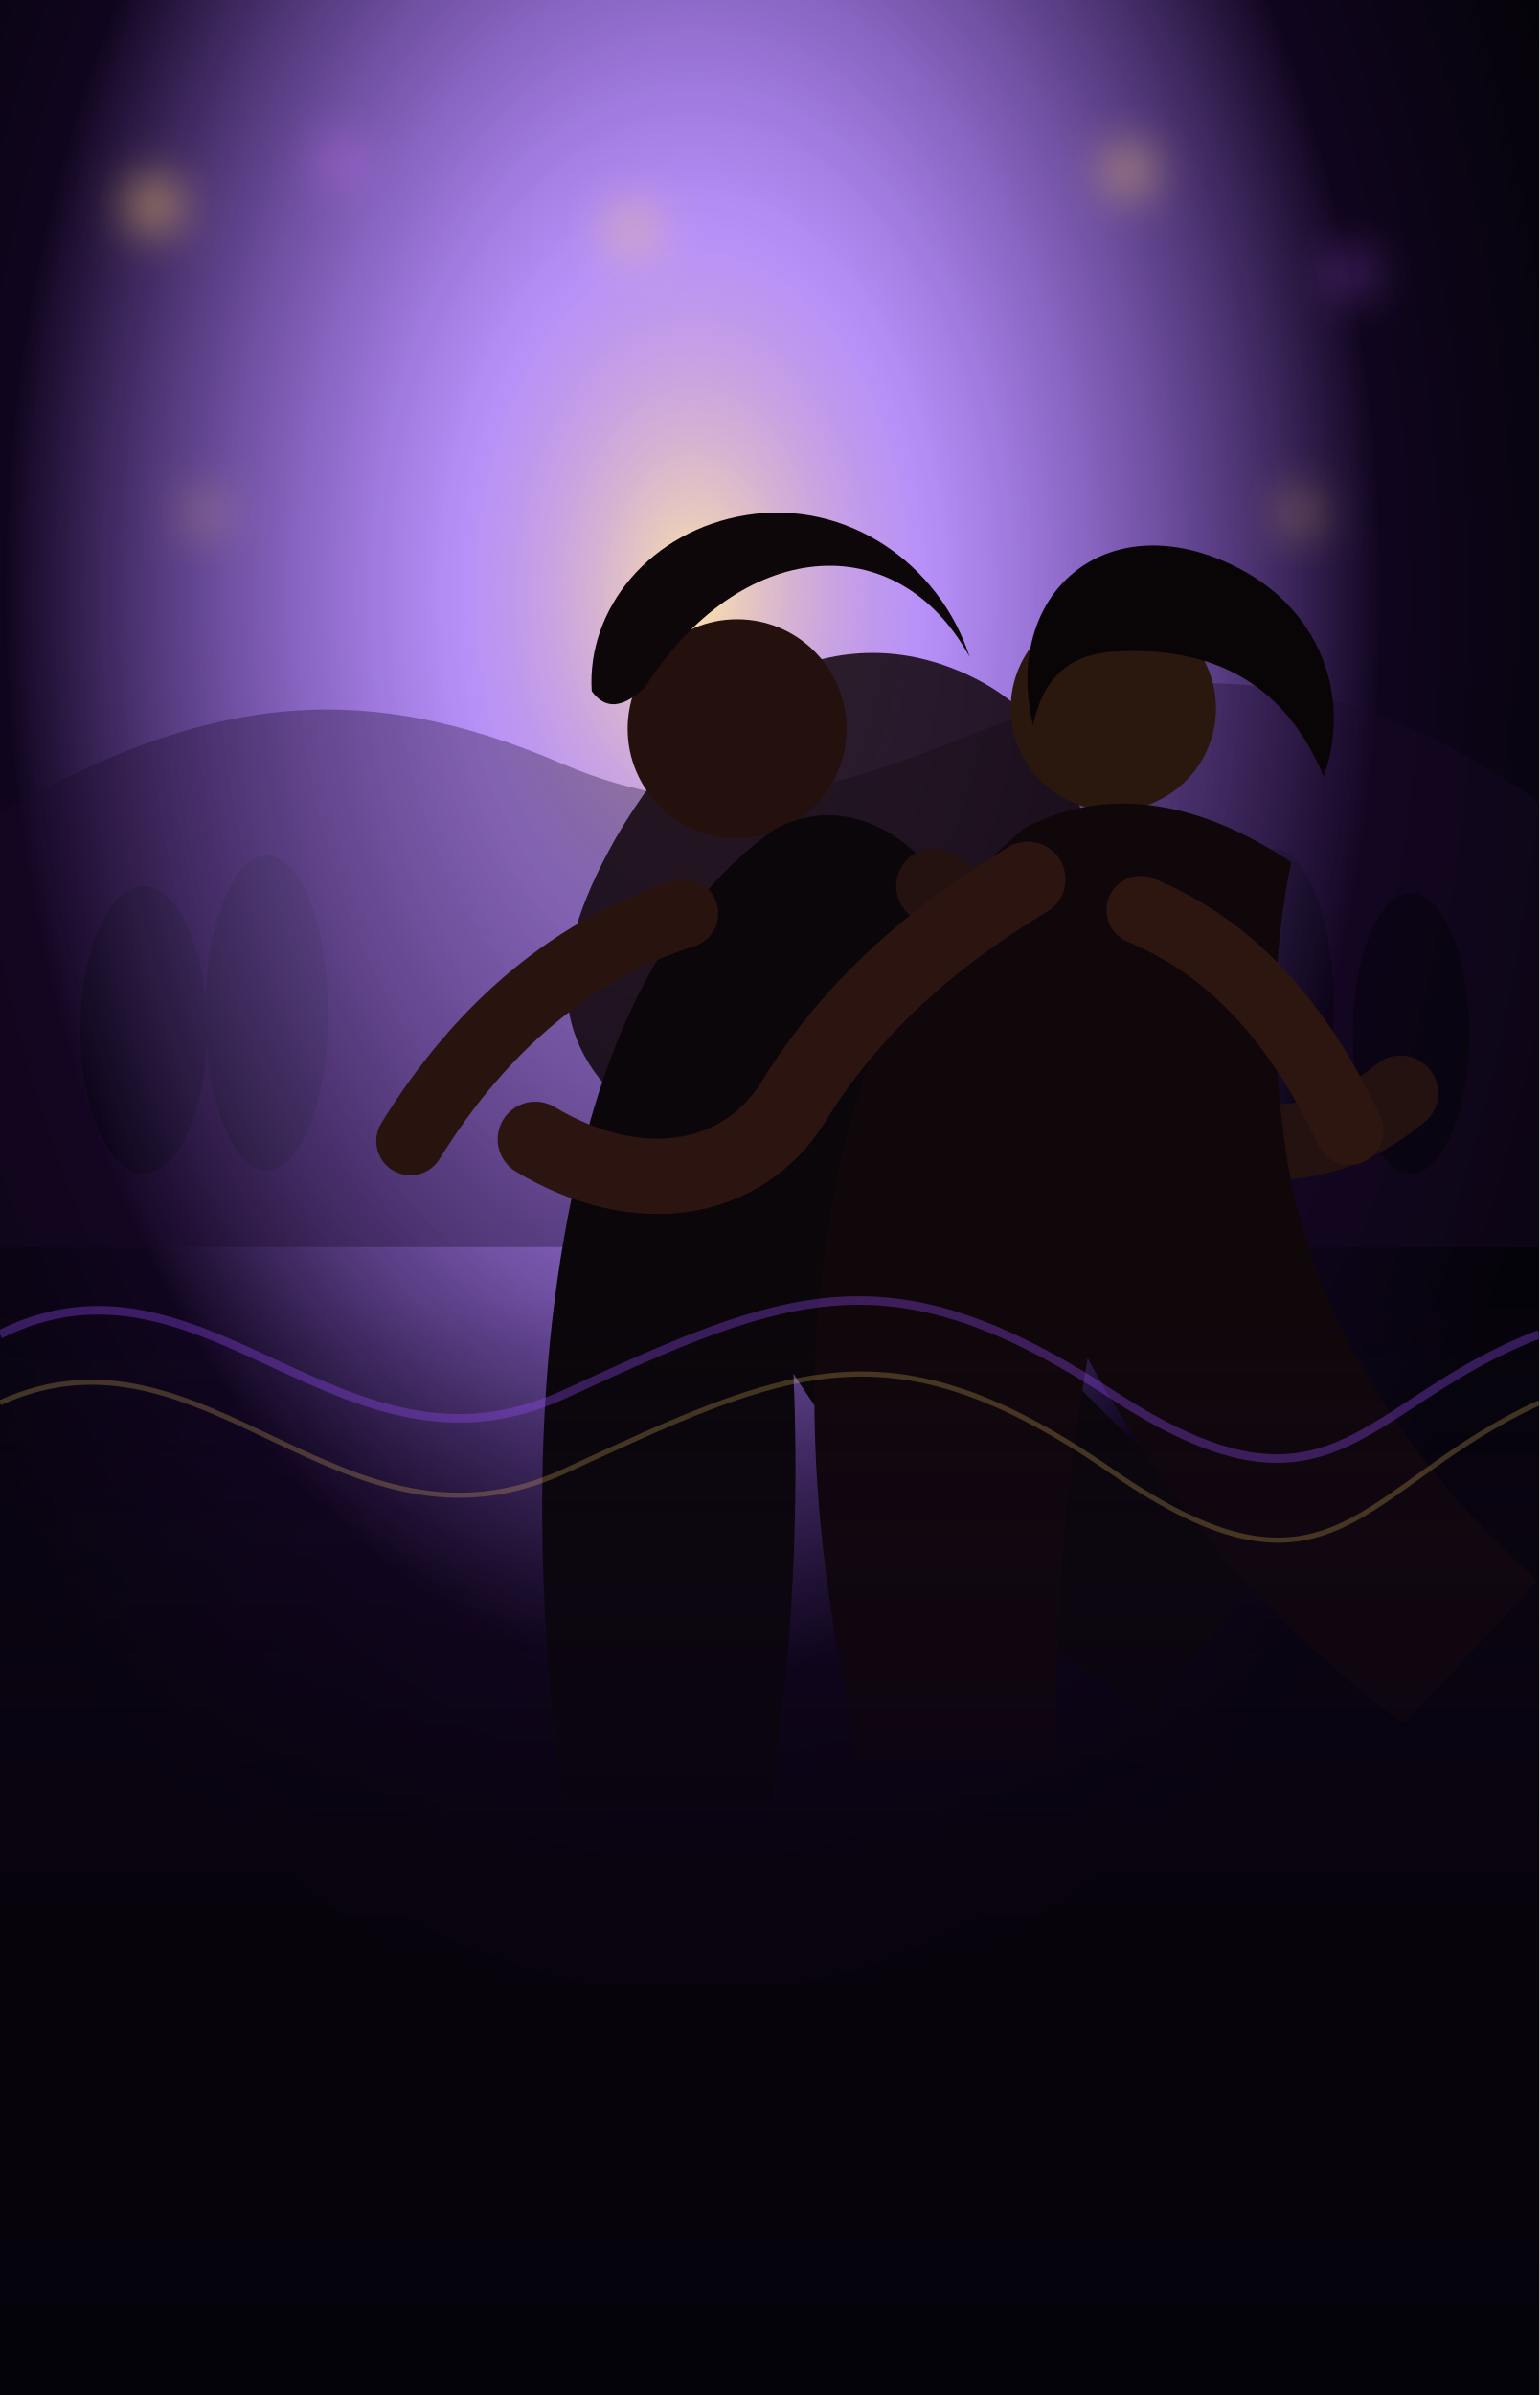
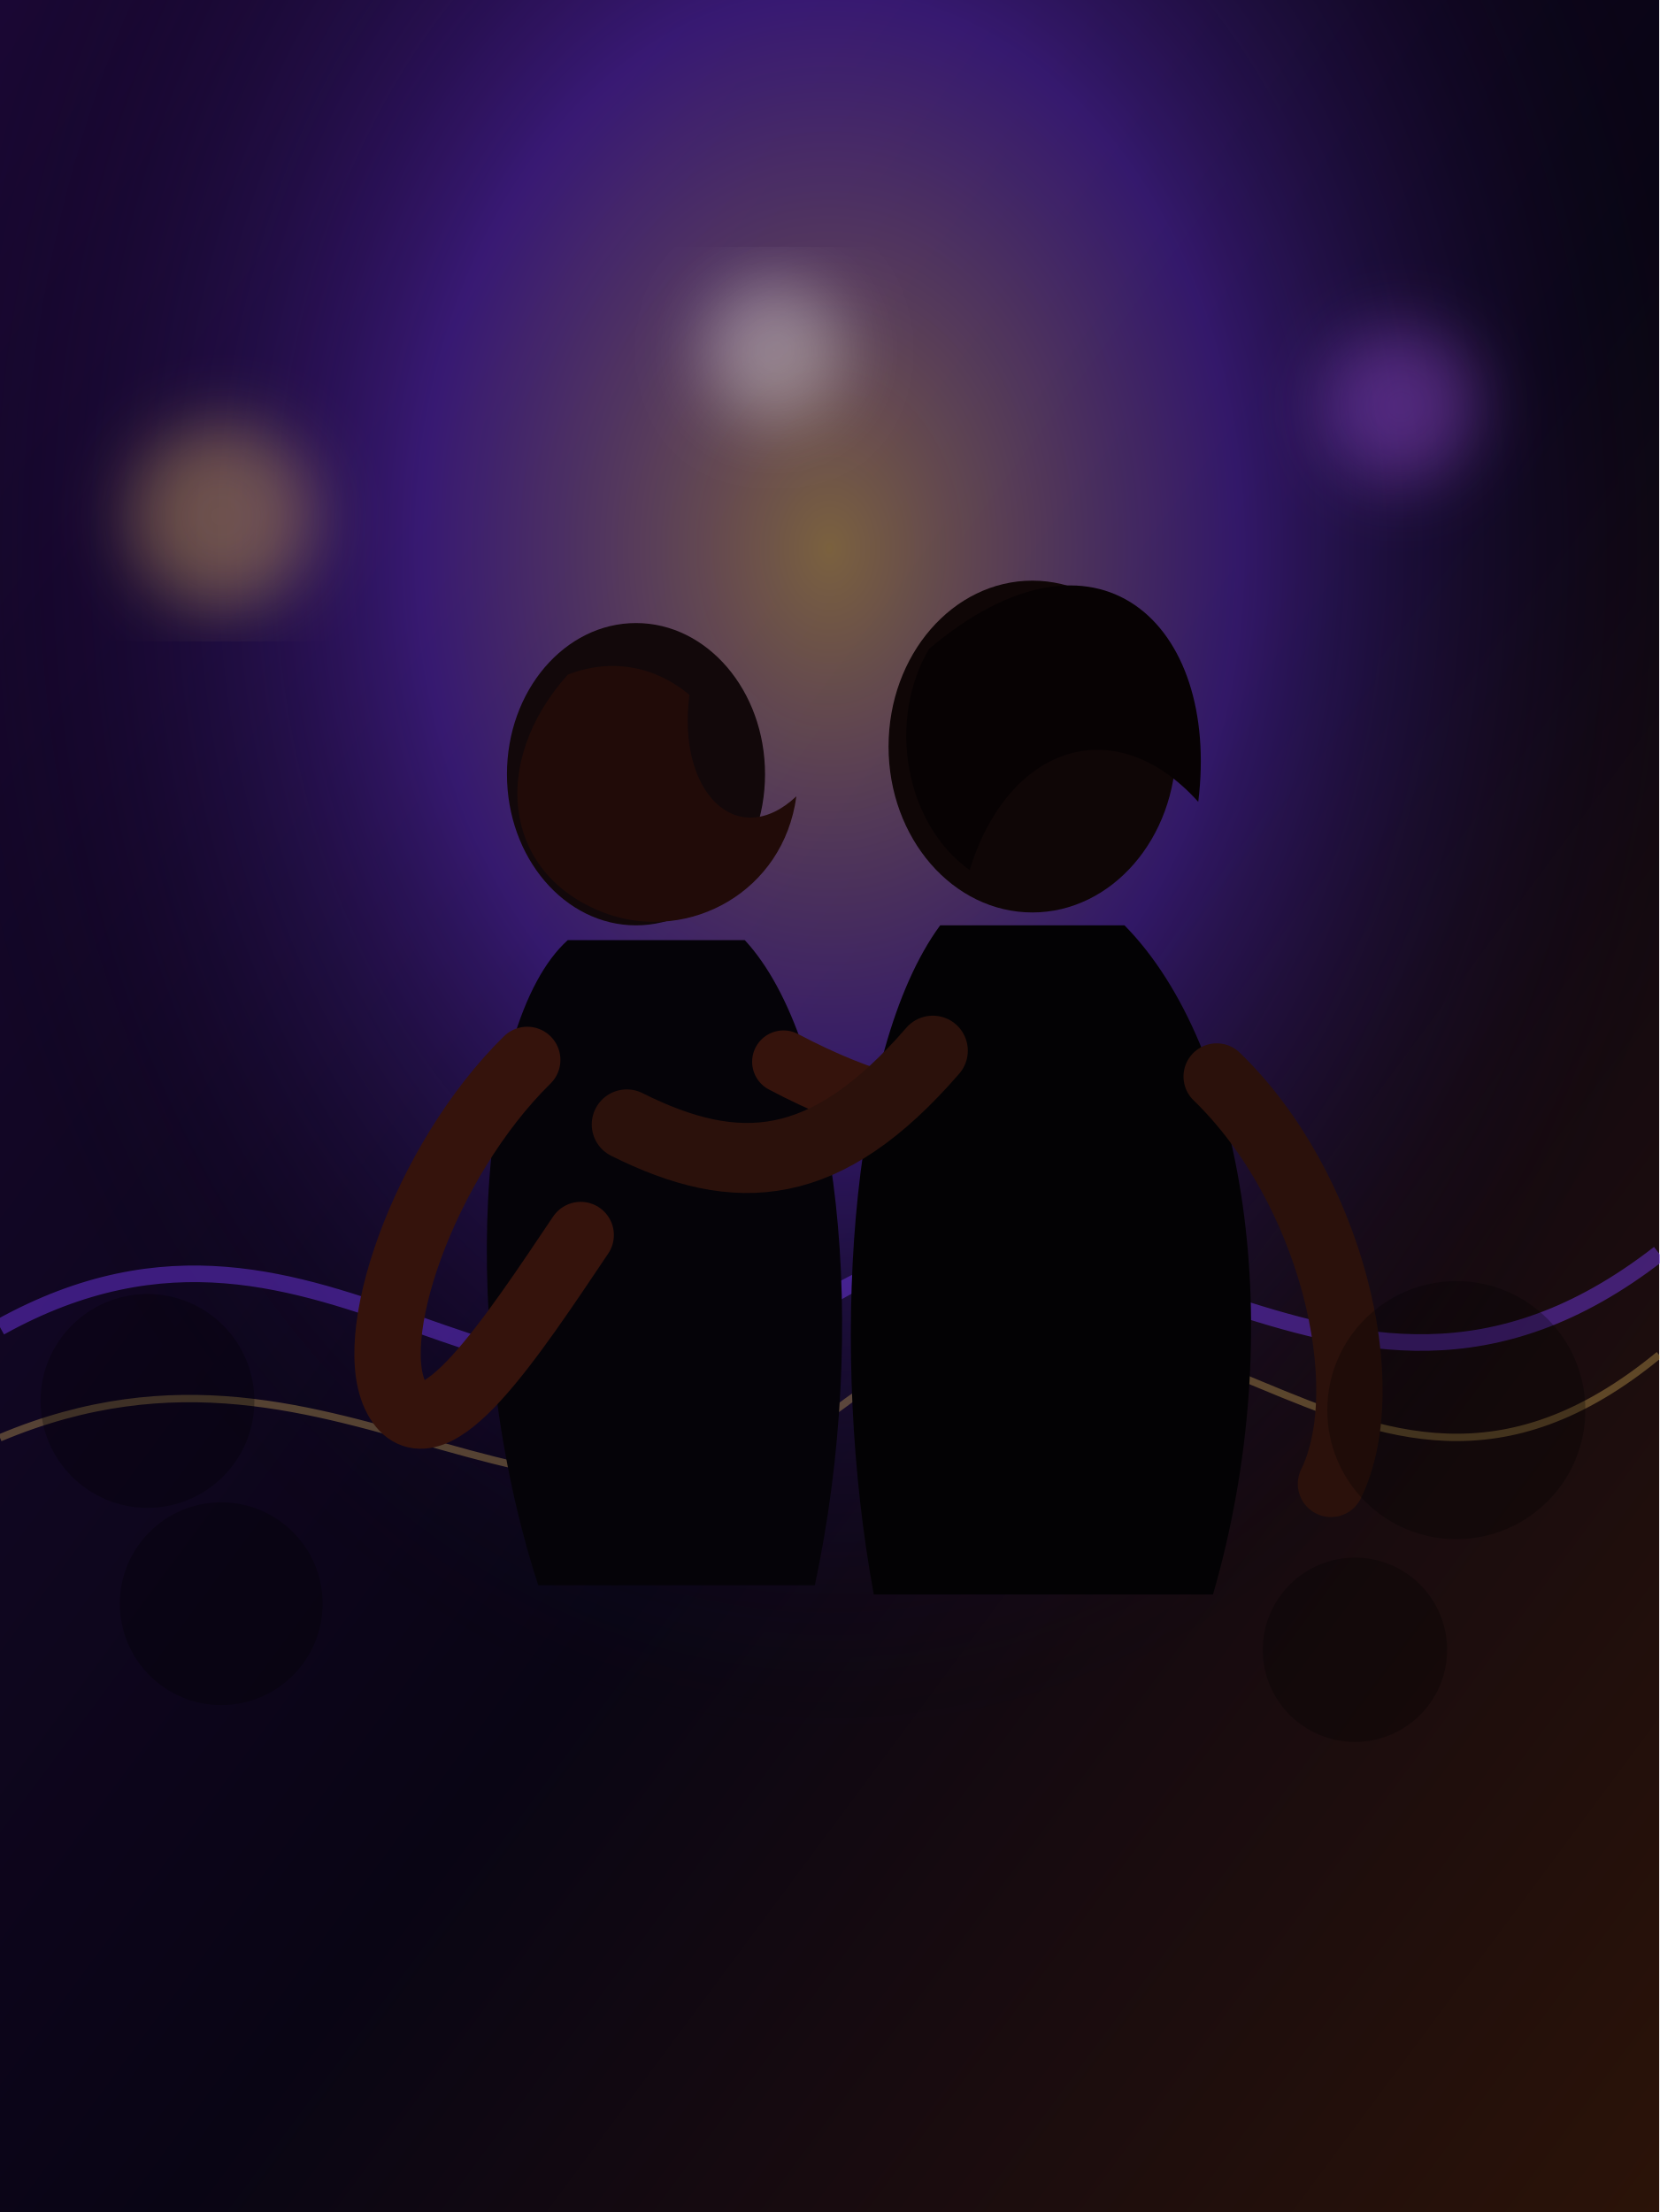
- <svg xmlns="http://www.w3.org/2000/svg" viewBox="0 0 900 1400">
+ <svg xmlns="http://www.w3.org/2000/svg" viewBox="0 0 900 1200">
  <defs>
-     <radialGradient id="light1" cx="45%" cy="25%" r="60%">
-       <stop offset="0" stop-color="#ffe3a0" stop-opacity=".9" />
-       <stop offset=".25" stop-color="#8a43ff" stop-opacity=".55" />
-       <stop offset=".75" stop-color="#10051e" />
-       <stop offset="1" stop-color="#05030a" />
+     <linearGradient id="bg" x1="0" y1="0" x2="1" y2="1">
+       <stop stop-color="#1a0734" />
+       <stop offset=".55" stop-color="#090514" />
+       <stop offset="1" stop-color="#2b1308" />
+     </linearGradient>
+     <radialGradient id="light" cx="50%" cy="25%" r="55%">
+       <stop stop-color="#ffd166" stop-opacity=".45" />
+       <stop offset=".45" stop-color="#7c3cff" stop-opacity=".35" />
+       <stop offset="1" stop-color="#000" stop-opacity="0" />
    </radialGradient>
-     <linearGradient id="floor" x1="0" y1="0" x2="0" y2="1">
-       <stop stop-color="#160729" stop-opacity="0" />
-       <stop offset=".56" stop-color="#08030c" stop-opacity=".75" />
-       <stop offset="1" stop-color="#05030a" />
-     </linearGradient>
    <filter id="blur">
-       <feGaussianBlur stdDeviation="14" />
+       <feGaussianBlur stdDeviation="18" />
    </filter>
-     <linearGradient id="gold" x1="0" y1="0" x2="1" y2="1">
-       <stop stop-color="#fff0a6" />
-       <stop offset="1" stop-color="#d68c24" />
-     </linearGradient>
  </defs>
-   <rect width="900" height="1400" fill="url(#light1)" />
-   <g opacity=".7" filter="url(#blur)">
-     <circle cx="90" cy="120" r="15" fill="#ffd166" />
-     <circle cx="200" cy="95" r="10" fill="#d771ff" />
-     <circle cx="370" cy="135" r="12" fill="#ffd166" />
-     <circle cx="660" cy="100" r="13" fill="#ffd166" />
-     <circle cx="790" cy="160" r="10" fill="#b85cff" />
-     <circle cx="120" cy="300" r="8" fill="#ffd166" />
-     <circle cx="760" cy="300" r="9" fill="#ffd166" />
+   <rect width="900" height="1200" fill="url(#bg)" />
+   <rect width="900" height="1200" fill="url(#light)" />
+   <g opacity=".35" filter="url(#blur)">
+     <circle cx="120" cy="280" r="50" fill="#ffd166" />
+     <circle cx="760" cy="220" r="42" fill="#b85cff" />
+     <circle cx="420" cy="190" r="38" fill="#fff" />
  </g>
-   <g opacity=".34">
-     <path d="M0 475c120-68 210-80 330-28 83 35 145 20 244-20 120-48 220-33 326 42v260H0z" fill="#1b0a2a" />
-     <g fill="#07040b">
-       <ellipse cx="84" cy="602" rx="37" ry="84" />
-       <ellipse cx="156" cy="592" rx="36" ry="92" />
-       <ellipse cx="744" cy="588" rx="36" ry="92" />
-       <ellipse cx="825" cy="604" rx="34" ry="82" />
-       <ellipse cx="628" cy="616" rx="33" ry="78" />
-     </g>
+   <g opacity=".42">
+     <path d="M0 720 C180 620 280 820 440 710 C600 600 720 820 900 680" fill="none" stroke="#7c3cff" stroke-width="9" />
+     <path d="M0 780 C190 700 300 880 460 760 C640 630 730 875 900 735" fill="none" stroke="#ffd166" stroke-width="4" opacity=".7" />
  </g>
-   <g transform="translate(145 250)">
-     <path d="M215 240c55-95 135-132 211-93 78 40 87 146 23 227-52 65-142 83-211 36-62-43-66-94-23-170z" fill="#11070c" opacity=".86" />
-     <circle cx="286" cy="176" r="64" fill="#24100c" />
-     <path d="M232 152c55-87 147-96 190-18-18-55-72-92-130-83-57 9-94 55-91 103 8 11 18 10 31-2z" fill="#0d0709" />
-     <path d="M306 236c-54 40-91 104-112 193-29 121-26 252-10 377h121c11-72 18-156 14-253 45 71 111 137 209 199l73-93c-79-57-135-112-167-165-39-65-48-142-31-232-28-35-65-45-97-26z" fill="#0a0609" />
-     <path d="M401 268c43 30 82 65 116 105 46 54 106 58 157 16" fill="none" stroke="#23120f" stroke-width="44" stroke-linecap="round" />
-     <path d="M255 284c-63 20-118 65-160 133" fill="none" stroke="#29130f" stroke-width="40" stroke-linecap="round" />
-     <circle cx="506" cy="164" r="60" fill="#2a170d" />
-     <path d="M459 174c-18-77 42-129 116-94 51 24 71 76 54 124-22-53-63-77-124-73-25 2-40 15-46 43z" fill="#090507" />
-     <path d="M454 234c-63 52-103 138-118 257-12 94 0 190 21 288h116c-2-76 4-155 18-235 47 86 107 156 185 214l78-84c-84-76-133-160-147-250-9-61-8-117 3-170-57-38-110-44-156-20z" fill="#10070a" />
-     <path d="M456 264c-60 36-106 79-137 130-30 48-91 58-151 22" fill="none" stroke="#2c1510" stroke-width="44" stroke-linecap="round" />
-     <path d="M522 282c53 22 92 65 122 129" fill="none" stroke="#2d1510" stroke-width="40" stroke-linecap="round" />
+   <g transform="translate(220 330)">
+     <ellipse cx="125" cy="90" rx="70" ry="82" fill="#12080a" />
+     <path d="M88 36 C45 84 53 146 110 166 C154 181 205 154 212 102 C180 132 147 100 154 47 C135 31 111 27 88 36Z" fill="#210b08" />
+     <path d="M88 180 C38 225 28 395 72 530 L222 530 C252 390 235 235 184 180Z" fill="#050308" />
+     <path d="M66 245 C10 300 -24 398 -4 430 C15 461 58 395 95 340" fill="none" stroke="#35130c" stroke-width="36" stroke-linecap="round" />
+     <path d="M205 246 C292 292 352 283 406 238" fill="none" stroke="#35130c" stroke-width="34" stroke-linecap="round" />
  </g>
-   <rect y="760" width="900" height="640" fill="url(#floor)" />
-   <g opacity=".65">
-     <path d="M0 780 C120 720 200 875 330 815 S520 730 650 815 795 820 900 780" stroke="#9a4dff" stroke-width="5" fill="none" opacity=".5" />
-     <path d="M0 820 C120 765 200 920 330 860 S520 770 650 860 795 868 900 820" stroke="#ffd166" stroke-width="3" fill="none" opacity=".35" />
+   <g transform="translate(390 300)">
+     <ellipse cx="170" cy="105" rx="78" ry="90" fill="#0f0606" />
+     <path d="M114 52 C205 -25 272 38 260 135 C215 85 157 104 136 172 C101 147 91 91 114 52Z" fill="#070203" />
+     <path d="M120 202 C70 270 60 435 84 565 L268 565 C310 420 285 268 220 202Z" fill="#030204" />
+     <path d="M116 270 C58 337 10 340 -50 310" fill="none" stroke="#2b110b" stroke-width="38" stroke-linecap="round" />
+     <path d="M270 284 C332 344 358 452 332 505" fill="none" stroke="#2b110b" stroke-width="36" stroke-linecap="round" />
+   </g>
+   <g opacity=".28">
+     <circle cx="80" cy="760" r="58" fill="#000" />
+     <circle cx="790" cy="765" r="70" fill="#000" />
+     <circle cx="120" cy="870" r="55" fill="#000" />
+     <circle cx="735" cy="895" r="50" fill="#000" />
  </g>
</svg>
